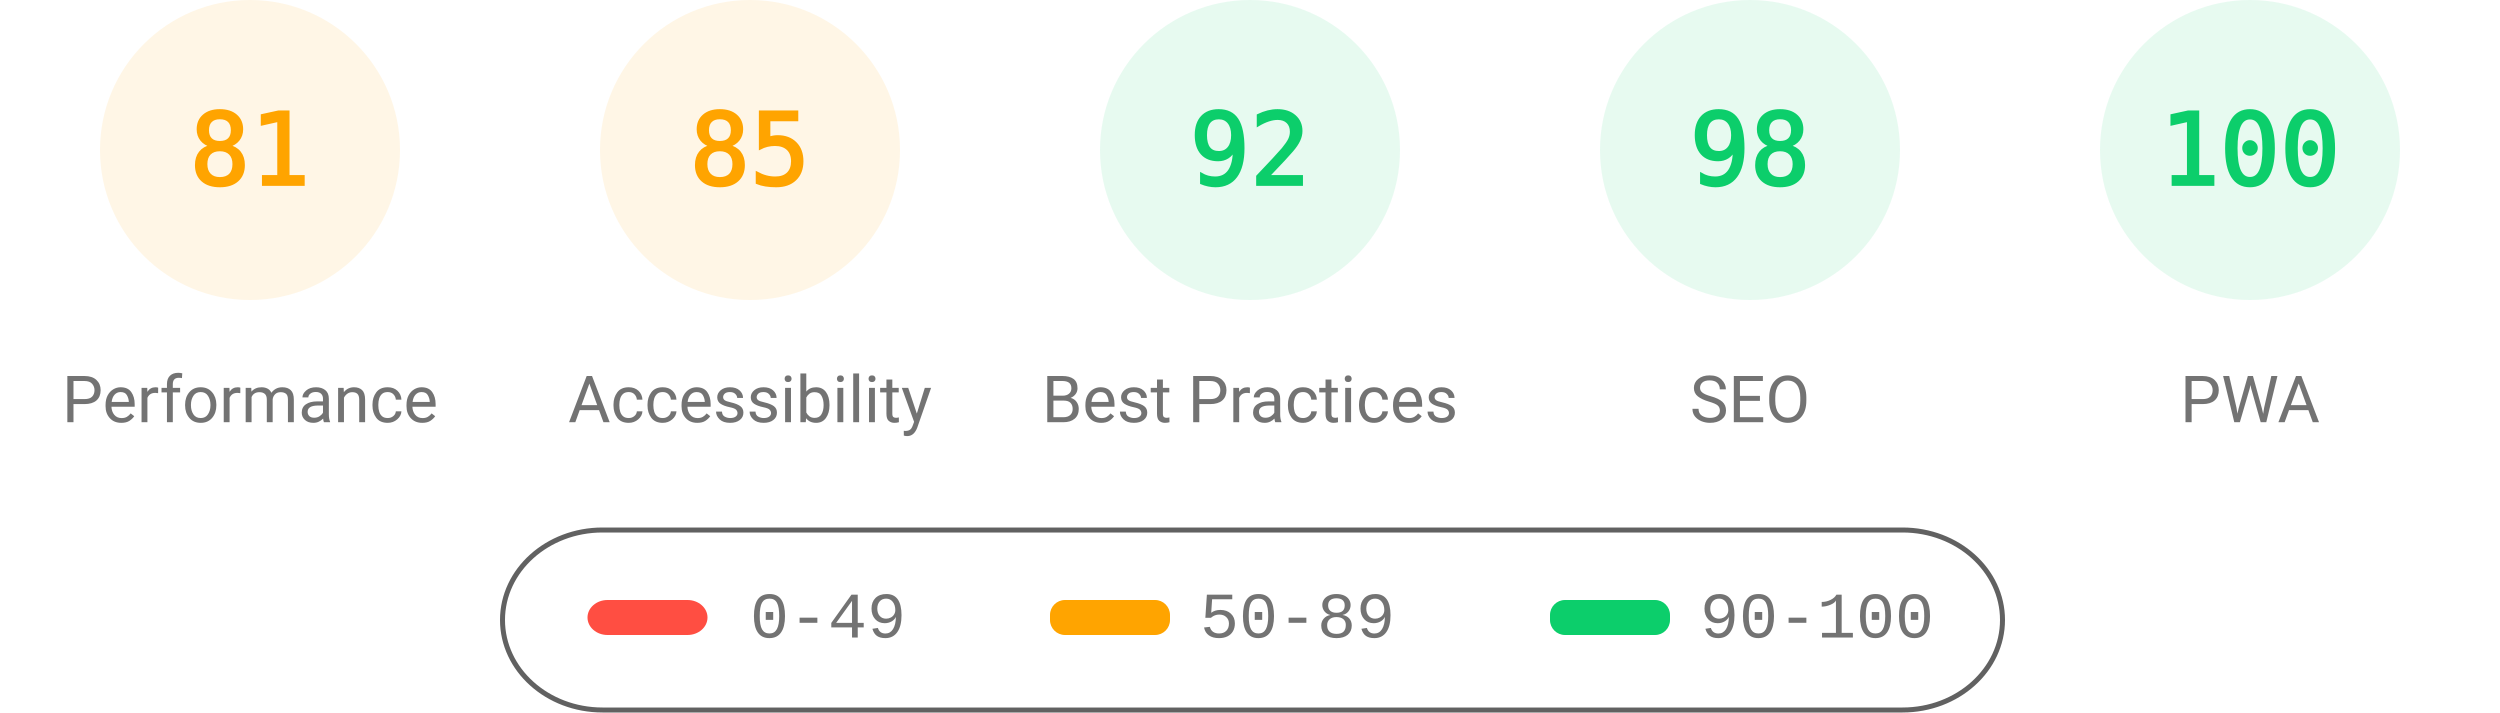
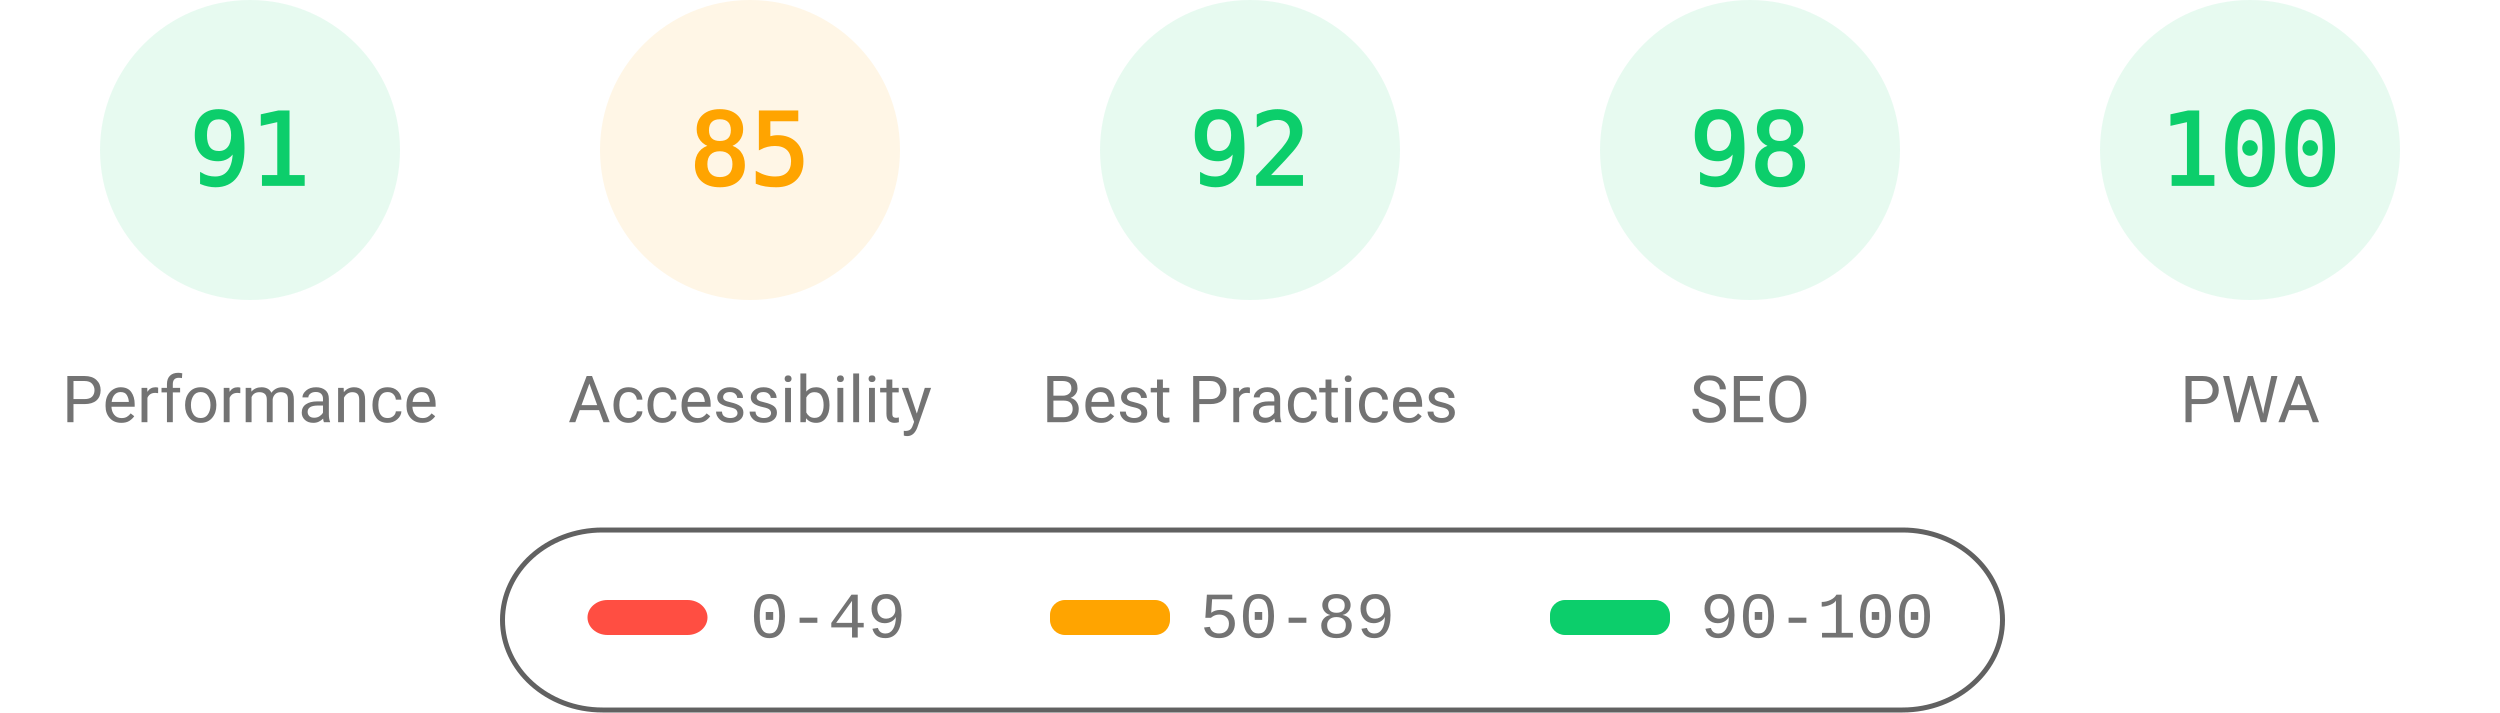
<svg xmlns="http://www.w3.org/2000/svg" class="theme" fill="none" width="1000" height="285">
  <style>
			.gauge-base {
				opacity: 0.1
			}
			.gauge-arc {
				fill: none;
				animation-delay: 250ms;
				stroke-linecap: round;
				transform: rotate(-90deg);
				transform-origin: 100px 60px;
				animation: load-gauge 1s ease forwards
			}
			.guage-text {
				font-size: 40px;
				font-family: monospace;
				text-align: center
			}
			.guage-red {
				color: #ff4e42;
				fill: #ff4e42;
				stroke: #ff4e42
			}
			.guage-orange {
				color: #ffa400;
				fill: #ffa400;
				stroke: #ffa400
			}
			.guage-green {
				color: #0cce6b;
				fill: #0cce6b;
				stroke: #0cce6b
			}
			.theme .guage-undefined {
				color: #5c5c5c;
				fill: #5c5c5c;
				stroke: #5c5c5c
			}
			.guage-title {
				stroke: none;
				font-size: 26px;
				line-height: 26px;
				font-family: Roboto, Halvetica, Arial, sans-serif
			}
			.metric.guage-title {
				font-family: 'Courier New', Courier, monospace
			}
			.theme .guage-title {
				color: #737373;
				fill: #737373
			}
			@keyframes load-gauge {
				from {
					stroke-dasharray: 0 352.858
				}
			}
			.theme
				stroke: #616161
			}
		</style>
-   <svg class="guage-div guage-perf guage-orange" viewBox="0 0 200 200" width="200" height="200" x="0" y="0">
+   <svg class="guage-div guage-perf guage-green" viewBox="0 0 200 200" width="200" height="200" x="0" y="0">
    <circle class="gauge-base" r="56" cx="100" cy="60" stroke-width="8" />
-     <circle class="gauge-arc guage-arc-1" r="56" cx="100" cy="60" stroke-width="8" style="stroke-dasharray: 291.6, 68.4;" />
-     <text class="guage-text" x="100px" y="60px" alignment-baseline="central" dominant-baseline="central" text-anchor="middle">81</text>
+     <circle class="gauge-arc guage-arc-1" r="56" cx="100" cy="60" stroke-width="8" style="stroke-dasharray: 327.6, 32.4;" />
+     <text class="guage-text" x="100px" y="60px" alignment-baseline="central" dominant-baseline="central" text-anchor="middle">91</text>
    <text class="guage-title" x="100px" y="160px" alignment-baseline="central" dominant-baseline="central" text-anchor="middle">Performance</text>
  </svg>
  <svg class="guage-div guage-acc guage-orange" viewBox="0 0 200 200" width="200" height="200" x="200" y="0">
    <circle class="gauge-base" r="56" cx="100" cy="60" stroke-width="8" />
    <circle class="gauge-arc guage-arc-2" r="56" cx="100" cy="60" stroke-width="8" style="stroke-dasharray: 306;" />
    <text class="guage-text" x="100px" y="60px" alignment-baseline="central" dominant-baseline="central" text-anchor="middle">85</text>
    <text class="guage-title" x="100px" y="160px" alignment-baseline="central" dominant-baseline="central" text-anchor="middle">Accessibility</text>
  </svg>
  <svg class="guage-div guage-best guage-green" viewBox="0 0 200 200" width="200" height="200" x="400" y="0">
    <circle class="gauge-base" r="56" cx="100" cy="60" stroke-width="8" />
    <circle class="gauge-arc guage-arc-3" r="56" cx="100" cy="60" stroke-width="8" style="stroke-dasharray: 331.2, 28.8;" />
    <text class="guage-text" x="100px" y="60px" alignment-baseline="central" dominant-baseline="central" text-anchor="middle">92</text>
    <text class="guage-title" x="100px" y="160px" alignment-baseline="central" dominant-baseline="central" text-anchor="middle">Best Practices</text>
  </svg>
  <svg class="guage-div guage-seo guage-green" viewBox="0 0 200 200" width="200" height="200" x="600" y="0">
    <circle class="gauge-base" r="56" cx="100" cy="60" stroke-width="8" />
    <circle class="gauge-arc guage-arc-4" r="56" cx="100" cy="60" stroke-width="8" style="stroke-dasharray: 352.8,7.2;" />
    <text class="guage-text" x="100px" y="60px" alignment-baseline="central" dominant-baseline="central" text-anchor="middle">98</text>
    <text class="guage-title" x="100px" y="160px" alignment-baseline="central" dominant-baseline="central" text-anchor="middle">SEO</text>
  </svg>
  <svg class="guage-div guage-pwa guage-green" viewBox="0 0 200 200" width="200" height="200" x="800" y="0">
    <circle class="gauge-base" r="56" cx="100" cy="60" stroke-width="8" />
    <circle class="gauge-arc guage-arc-4" r="56" cx="100" cy="60" stroke-width="8" style="stroke-dasharray: 360, 0;" />
    <text class="guage-text" x="100px" y="60px" alignment-baseline="central" dominant-baseline="central" text-anchor="middle">100</text>
    <text class="guage-title" x="100px" y="160px" alignment-baseline="central" dominant-baseline="central" text-anchor="middle">PWA</text>
  </svg>
  <svg width="604" height="76" x="200" y="210">
    <g>
      <rect fill="none" id="canvas_background" height="80" width="604" y="-1" x="-1" />
      <g display="none" overflow="visible" y="0" x="0" height="100%" width="100%" id="canvasGrid">
        <rect fill="url(#gridpattern)" stroke-width="0" y="0" x="0" height="100%" width="100%" />
      </g>
    </g>
    <g>
      <rect fill-opacity="0" stroke="#616161" stroke-width="2" rx="40" id="svg_2" height="72" width="600" y="2" x="1" fill="#000000" />
      <rect stroke="#000" rx="8" id="svg_3" height="14" width="48" y="30" x="35" stroke-opacity="null" stroke-width="0" fill="#ff4e42" />
      <rect stroke="#000" rx="6" id="svg_4" height="14" width="48" y="30" x="220" stroke-opacity="null" stroke-width="0" fill="#ffa400" />
      <rect stroke="#000" rx="6" id="svg_5" height="14" width="48" y="30" x="420" stroke-opacity="null" stroke-width="0" fill="#0cce6b" />
      <text xml:space="preserve" text-anchor="start" font-family="'Courier New', Courier, monospace" font-size="26" id="svg_6" y="45" x="100" stroke-opacity="null" stroke-width="0" stroke="#000" fill="#737373">0-49</text>
      <text xml:space="preserve" text-anchor="start" font-family="'Courier New', Courier, monospace" font-size="26" id="svg_7" y="45" x="280" stroke-opacity="null" stroke-width="0" stroke="#000" fill="#737373">50-89</text>
      <text xml:space="preserve" text-anchor="start" font-family="'Courier New', Courier, monospace" font-size="26" id="svg_8" y="45" x="480" stroke-opacity="null" stroke-width="0" stroke="#000" fill="#737373">90-100</text>
    </g>
  </svg>
</svg>
